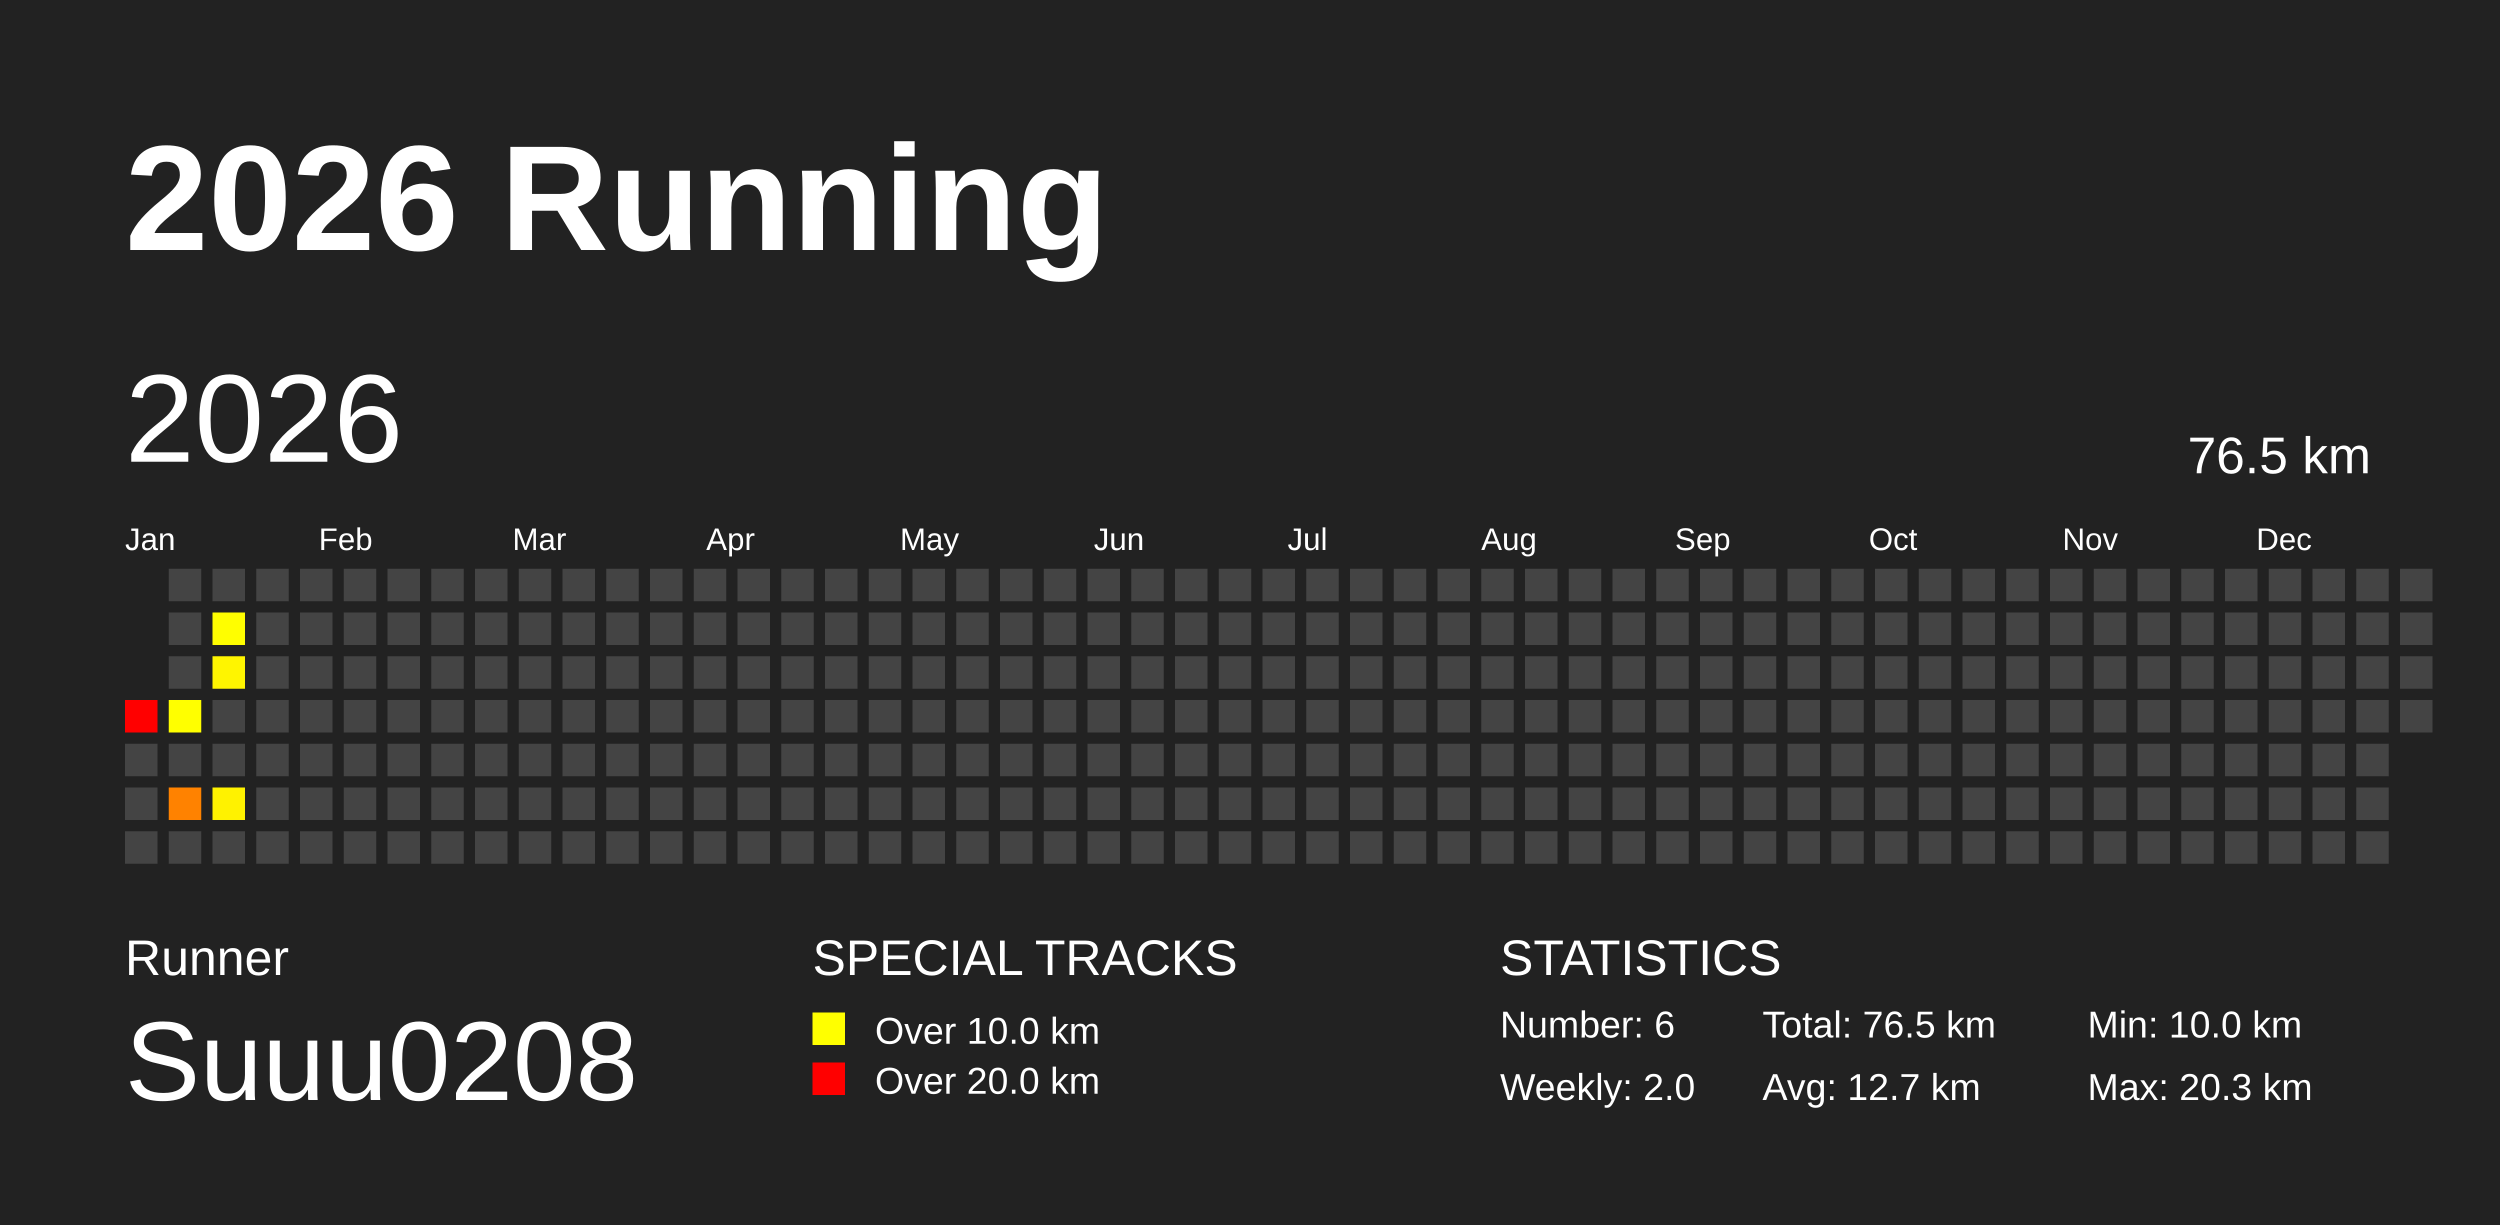
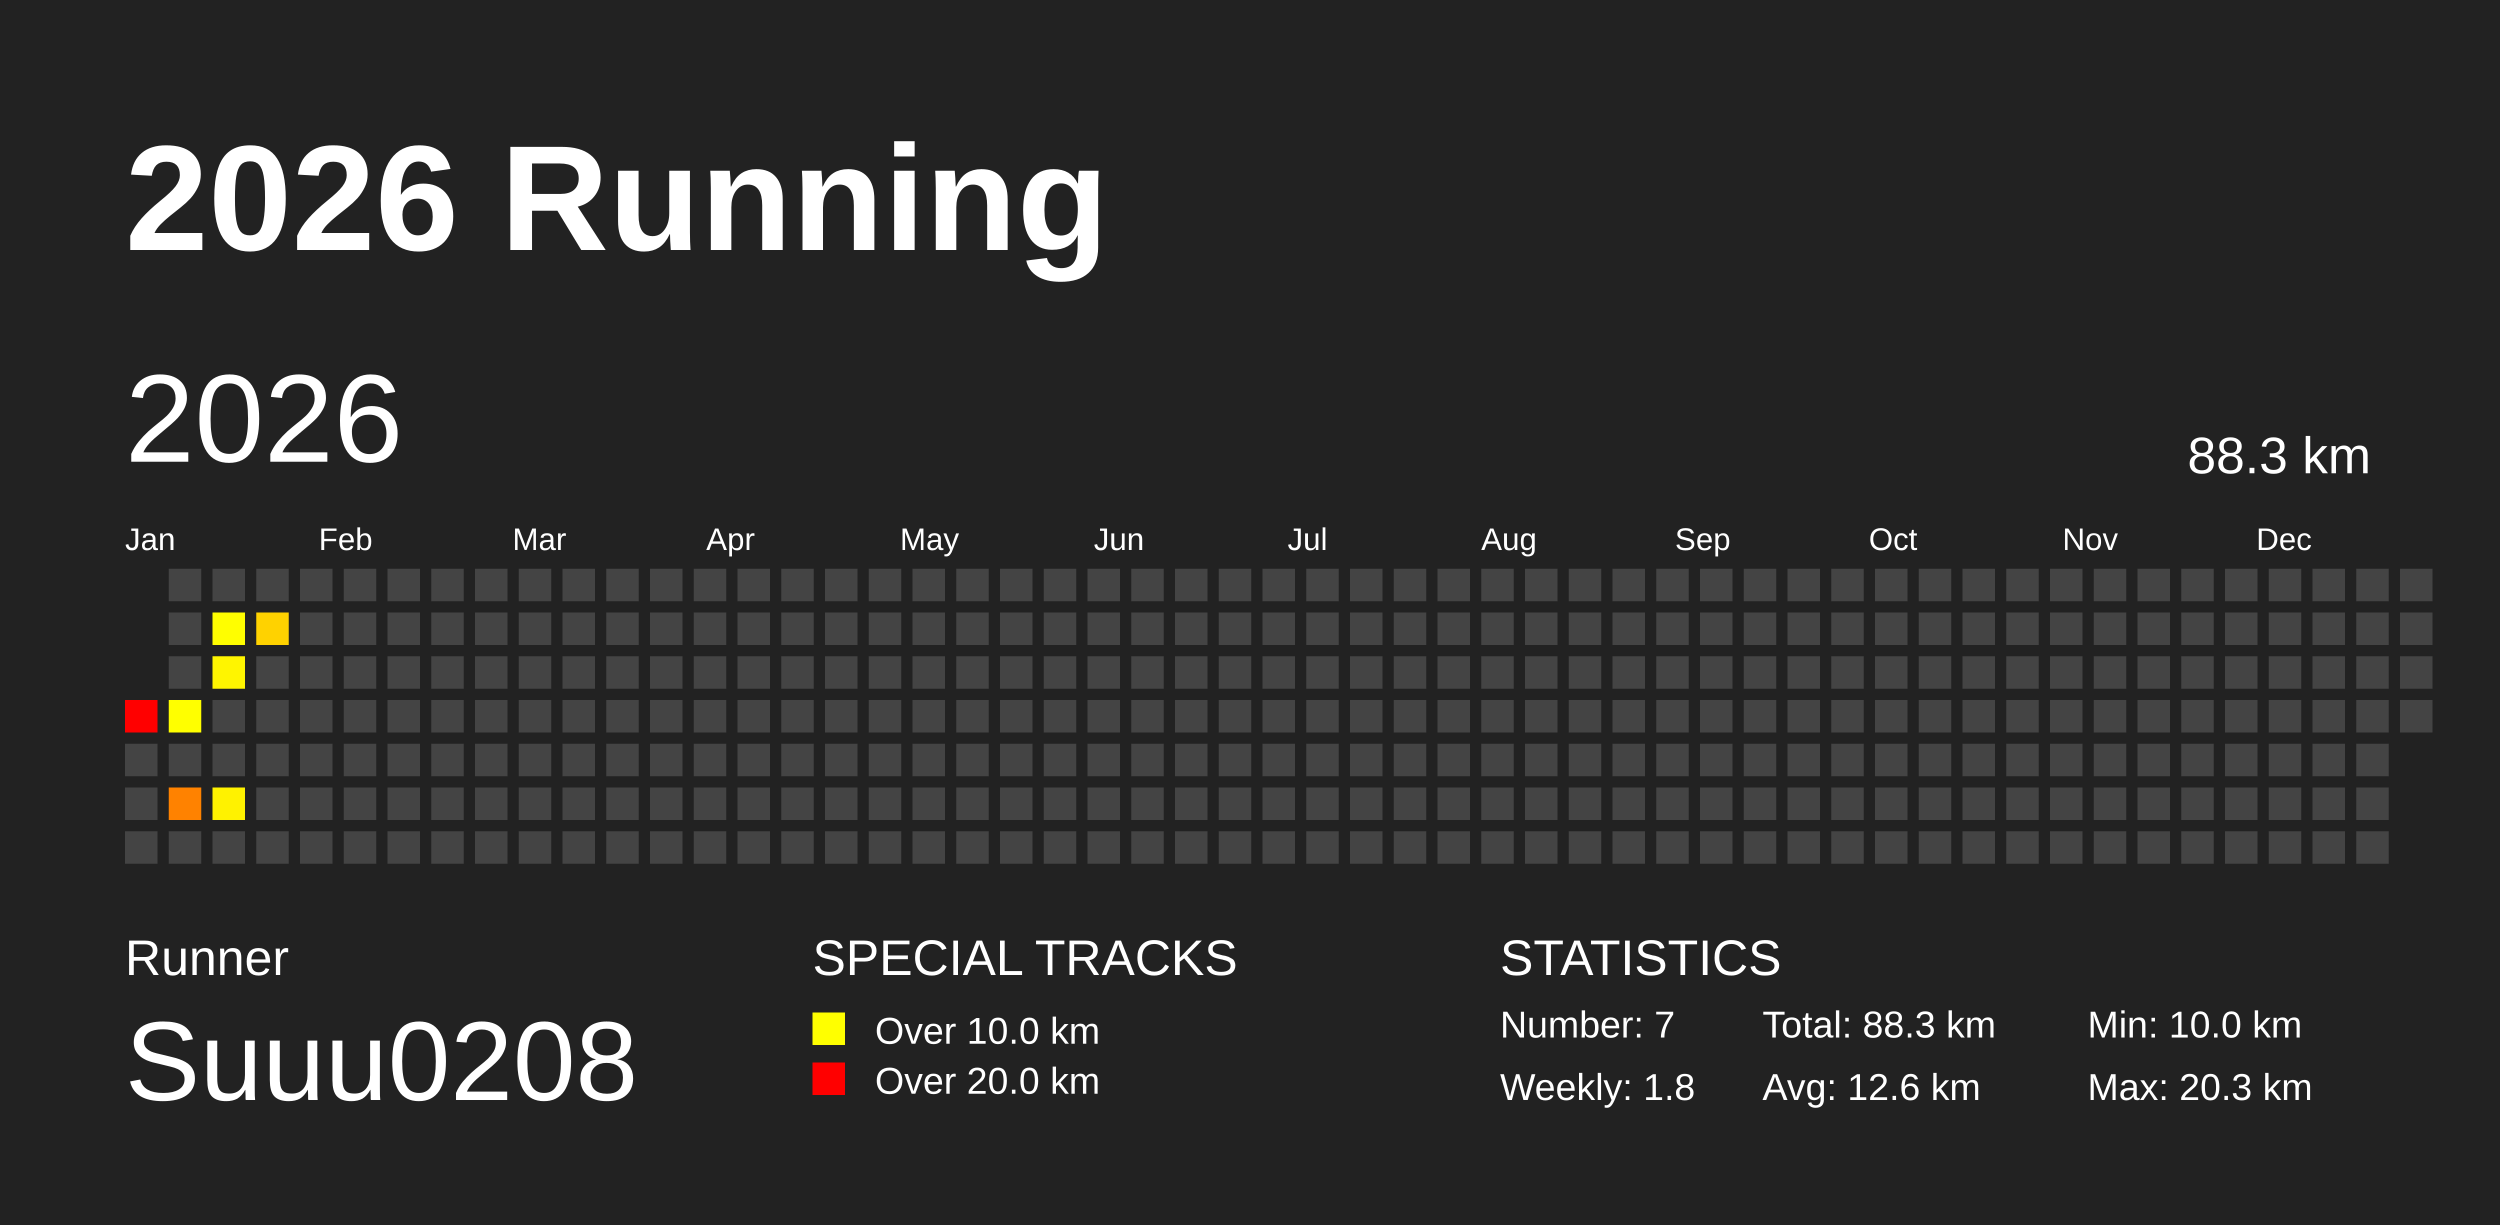
<svg xmlns="http://www.w3.org/2000/svg" baseProfile="full" height="98mm" version="1.1" viewBox="0,0,200,98" width="200mm">
  <defs />
  <rect fill="#222222" height="98" width="200" x="0" y="0" />
  <text fill="#FFFFFF" style="font-size:12px; font-family:Arial; font-weight:bold;" x="10" y="20">2026 Running</text>
  <text fill="#FFFFFF" style="font-size:4px; font-family:Arial" x="10" y="78">Runner</text>
  <text fill="#FFFFFF" style="font-size:9px; font-family:Arial" x="10" y="88">Suuu0208</text>
  <text fill="#FFFFFF" style="font-size:4px; font-family:Arial" x="65" y="78">SPECIAL TRACKS</text>
  <rect fill="yellow" height="2.6" width="2.6" x="65" y="81" />
  <text fill="#FFFFFF" style="font-size:3px; font-family:Arial" x="70" y="83.5">Over 10.0 km</text>
  <rect fill="red" height="2.6" width="2.6" x="65" y="85" />
  <text fill="#FFFFFF" style="font-size:3px; font-family:Arial" x="70" y="87.5">Over 20.0 km</text>
  <text fill="#FFFFFF" style="font-size:4px; font-family:Arial" x="120" y="78">STATISTICS</text>
-   <text fill="#FFFFFF" style="font-size:3px; font-family:Arial" x="120" y="83">Number: 6</text>
-   <text fill="#FFFFFF" style="font-size:3px; font-family:Arial" x="120" y="88">Weekly: 2.0</text>
-   <text fill="#FFFFFF" style="font-size:3px; font-family:Arial" x="141" y="83">Total: 76.5 km</text>
-   <text fill="#FFFFFF" style="font-size:3px; font-family:Arial" x="141" y="88">Avg: 12.7 km</text>
+   <text fill="#FFFFFF" style="font-size:3px; font-family:Arial" x="120" y="83">Number: 7</text>
+   <text fill="#FFFFFF" style="font-size:3px; font-family:Arial" x="120" y="88">Weekly: 1.8</text>
+   <text fill="#FFFFFF" style="font-size:3px; font-family:Arial" x="141" y="83">Total: 88.3 km</text>
+   <text fill="#FFFFFF" style="font-size:3px; font-family:Arial" x="141" y="88">Avg: 12.6 km</text>
  <text fill="#FFFFFF" style="font-size:3px; font-family:Arial" x="167" y="83">Min: 10.0 km</text>
  <text fill="#FFFFFF" style="font-size:3px; font-family:Arial" x="167" y="88">Max: 20.3 km</text>
  <text dominant-baseline="hanging" fill="#FFFFFF" style="font-size:10.0px; font-family:Arial;" x="10" y="30">2026</text>
-   <text dominant-baseline="hanging" fill="#FFFFFF" style="font-size:4.125px; font-family:Arial;" x="175" y="35">76.5 km</text>
+   <text dominant-baseline="hanging" fill="#FFFFFF" style="font-size:4.125px; font-family:Arial;" x="175" y="35">88.3 km</text>
  <text fill="#FFFFFF" style="font-size:2.5px; font-family:Arial" x="10.0" y="44">Jan</text>
  <text fill="#FFFFFF" style="font-size:2.5px; font-family:Arial" x="25.5" y="44">Feb</text>
  <text fill="#FFFFFF" style="font-size:2.5px; font-family:Arial" x="41.0" y="44">Mar</text>
  <text fill="#FFFFFF" style="font-size:2.5px; font-family:Arial" x="56.5" y="44">Apr</text>
  <text fill="#FFFFFF" style="font-size:2.5px; font-family:Arial" x="72.0" y="44">May</text>
  <text fill="#FFFFFF" style="font-size:2.5px; font-family:Arial" x="87.5" y="44">Jun</text>
  <text fill="#FFFFFF" style="font-size:2.5px; font-family:Arial" x="103.0" y="44">Jul</text>
  <text fill="#FFFFFF" style="font-size:2.5px; font-family:Arial" x="118.5" y="44">Aug</text>
  <text fill="#FFFFFF" style="font-size:2.5px; font-family:Arial" x="134.0" y="44">Sep</text>
  <text fill="#FFFFFF" style="font-size:2.5px; font-family:Arial" x="149.5" y="44">Oct</text>
  <text fill="#FFFFFF" style="font-size:2.5px; font-family:Arial" x="165.0" y="44">Nov</text>
  <text fill="#FFFFFF" style="font-size:2.5px; font-family:Arial" x="180.5" y="44">Dec</text>
  <rect fill="red" height="2.6" width="2.6" x="10.0" y="56.0" />
  <rect fill="#444444" height="2.6" width="2.6" x="10.0" y="59.5" />
  <rect fill="#444444" height="2.6" width="2.6" x="10.0" y="63.0" />
  <rect fill="#444444" height="2.6" width="2.6" x="10.0" y="66.5" />
  <rect fill="#444444" height="2.6" width="2.6" x="13.5" y="45.5" />
  <rect fill="#444444" height="2.6" width="2.6" x="13.5" y="49.0" />
  <rect fill="#444444" height="2.6" width="2.6" x="13.5" y="52.5" />
  <rect fill="#ffff00" height="2.6" width="2.6" x="13.5" y="56.0" />
  <rect fill="#444444" height="2.6" width="2.6" x="13.5" y="59.5" />
  <rect fill="#ff8200" height="2.6" width="2.6" x="13.5" y="63.0" />
  <rect fill="#444444" height="2.6" width="2.6" x="13.5" y="66.5" />
  <rect fill="#444444" height="2.6" width="2.6" x="17.0" y="45.5" />
  <rect fill="#fffe00" height="2.6" width="2.6" x="17.0" y="49.0" />
  <rect fill="#fff500" height="2.6" width="2.6" x="17.0" y="52.5" />
  <rect fill="#444444" height="2.6" width="2.6" x="17.0" y="56.0" />
  <rect fill="#444444" height="2.6" width="2.6" x="17.0" y="59.5" />
  <rect fill="#fff200" height="2.6" width="2.6" x="17.0" y="63.0" />
  <rect fill="#444444" height="2.6" width="2.6" x="17.0" y="66.5" />
  <rect fill="#444444" height="2.6" width="2.6" x="20.5" y="45.5" />
-   <rect fill="#444444" height="2.6" width="2.6" x="20.5" y="49.0" />
+   <rect fill="#ffd200" height="2.6" width="2.6" x="20.5" y="49.0" />
  <rect fill="#444444" height="2.6" width="2.6" x="20.5" y="52.5" />
  <rect fill="#444444" height="2.6" width="2.6" x="20.5" y="56.0" />
  <rect fill="#444444" height="2.6" width="2.6" x="20.5" y="59.5" />
  <rect fill="#444444" height="2.6" width="2.6" x="20.5" y="63.0" />
  <rect fill="#444444" height="2.6" width="2.6" x="20.5" y="66.5" />
  <rect fill="#444444" height="2.6" width="2.6" x="24.0" y="45.5" />
  <rect fill="#444444" height="2.6" width="2.6" x="24.0" y="49.0" />
  <rect fill="#444444" height="2.6" width="2.6" x="24.0" y="52.5" />
  <rect fill="#444444" height="2.6" width="2.6" x="24.0" y="56.0" />
  <rect fill="#444444" height="2.6" width="2.6" x="24.0" y="59.5" />
  <rect fill="#444444" height="2.6" width="2.6" x="24.0" y="63.0" />
  <rect fill="#444444" height="2.6" width="2.6" x="24.0" y="66.5" />
  <rect fill="#444444" height="2.6" width="2.6" x="27.5" y="45.5" />
  <rect fill="#444444" height="2.6" width="2.6" x="27.5" y="49.0" />
  <rect fill="#444444" height="2.6" width="2.6" x="27.5" y="52.5" />
  <rect fill="#444444" height="2.6" width="2.6" x="27.5" y="56.0" />
  <rect fill="#444444" height="2.6" width="2.6" x="27.5" y="59.5" />
  <rect fill="#444444" height="2.6" width="2.6" x="27.5" y="63.0" />
  <rect fill="#444444" height="2.6" width="2.6" x="27.5" y="66.5" />
  <rect fill="#444444" height="2.6" width="2.6" x="31.0" y="45.5" />
  <rect fill="#444444" height="2.6" width="2.6" x="31.0" y="49.0" />
  <rect fill="#444444" height="2.6" width="2.6" x="31.0" y="52.5" />
  <rect fill="#444444" height="2.6" width="2.6" x="31.0" y="56.0" />
  <rect fill="#444444" height="2.6" width="2.6" x="31.0" y="59.5" />
  <rect fill="#444444" height="2.6" width="2.6" x="31.0" y="63.0" />
  <rect fill="#444444" height="2.6" width="2.6" x="31.0" y="66.5" />
  <rect fill="#444444" height="2.6" width="2.6" x="34.5" y="45.5" />
  <rect fill="#444444" height="2.6" width="2.6" x="34.5" y="49.0" />
  <rect fill="#444444" height="2.6" width="2.6" x="34.5" y="52.5" />
  <rect fill="#444444" height="2.6" width="2.6" x="34.5" y="56.0" />
  <rect fill="#444444" height="2.6" width="2.6" x="34.5" y="59.5" />
  <rect fill="#444444" height="2.6" width="2.6" x="34.5" y="63.0" />
  <rect fill="#444444" height="2.6" width="2.6" x="34.5" y="66.5" />
  <rect fill="#444444" height="2.6" width="2.6" x="38.0" y="45.5" />
  <rect fill="#444444" height="2.6" width="2.6" x="38.0" y="49.0" />
  <rect fill="#444444" height="2.6" width="2.6" x="38.0" y="52.5" />
  <rect fill="#444444" height="2.6" width="2.6" x="38.0" y="56.0" />
  <rect fill="#444444" height="2.6" width="2.6" x="38.0" y="59.5" />
  <rect fill="#444444" height="2.6" width="2.6" x="38.0" y="63.0" />
  <rect fill="#444444" height="2.6" width="2.6" x="38.0" y="66.5" />
  <rect fill="#444444" height="2.6" width="2.6" x="41.5" y="45.5" />
  <rect fill="#444444" height="2.6" width="2.6" x="41.5" y="49.0" />
  <rect fill="#444444" height="2.6" width="2.6" x="41.5" y="52.5" />
  <rect fill="#444444" height="2.6" width="2.6" x="41.5" y="56.0" />
  <rect fill="#444444" height="2.6" width="2.6" x="41.5" y="59.5" />
  <rect fill="#444444" height="2.6" width="2.6" x="41.5" y="63.0" />
  <rect fill="#444444" height="2.6" width="2.6" x="41.5" y="66.5" />
  <rect fill="#444444" height="2.6" width="2.6" x="45.0" y="45.5" />
  <rect fill="#444444" height="2.6" width="2.6" x="45.0" y="49.0" />
  <rect fill="#444444" height="2.6" width="2.6" x="45.0" y="52.5" />
  <rect fill="#444444" height="2.6" width="2.6" x="45.0" y="56.0" />
  <rect fill="#444444" height="2.6" width="2.6" x="45.0" y="59.5" />
  <rect fill="#444444" height="2.6" width="2.6" x="45.0" y="63.0" />
  <rect fill="#444444" height="2.6" width="2.6" x="45.0" y="66.5" />
  <rect fill="#444444" height="2.6" width="2.6" x="48.5" y="45.5" />
  <rect fill="#444444" height="2.6" width="2.6" x="48.5" y="49.0" />
  <rect fill="#444444" height="2.6" width="2.6" x="48.5" y="52.5" />
  <rect fill="#444444" height="2.6" width="2.6" x="48.5" y="56.0" />
  <rect fill="#444444" height="2.6" width="2.6" x="48.5" y="59.5" />
  <rect fill="#444444" height="2.6" width="2.6" x="48.5" y="63.0" />
  <rect fill="#444444" height="2.6" width="2.6" x="48.5" y="66.5" />
  <rect fill="#444444" height="2.6" width="2.6" x="52.0" y="45.5" />
  <rect fill="#444444" height="2.6" width="2.6" x="52.0" y="49.0" />
  <rect fill="#444444" height="2.6" width="2.6" x="52.0" y="52.5" />
  <rect fill="#444444" height="2.6" width="2.6" x="52.0" y="56.0" />
  <rect fill="#444444" height="2.6" width="2.6" x="52.0" y="59.5" />
  <rect fill="#444444" height="2.6" width="2.6" x="52.0" y="63.0" />
  <rect fill="#444444" height="2.6" width="2.6" x="52.0" y="66.5" />
  <rect fill="#444444" height="2.6" width="2.6" x="55.5" y="45.5" />
  <rect fill="#444444" height="2.6" width="2.6" x="55.5" y="49.0" />
  <rect fill="#444444" height="2.6" width="2.6" x="55.5" y="52.5" />
  <rect fill="#444444" height="2.6" width="2.6" x="55.5" y="56.0" />
  <rect fill="#444444" height="2.6" width="2.6" x="55.5" y="59.5" />
  <rect fill="#444444" height="2.6" width="2.6" x="55.5" y="63.0" />
  <rect fill="#444444" height="2.6" width="2.6" x="55.5" y="66.5" />
  <rect fill="#444444" height="2.6" width="2.6" x="59.0" y="45.5" />
  <rect fill="#444444" height="2.6" width="2.6" x="59.0" y="49.0" />
  <rect fill="#444444" height="2.6" width="2.6" x="59.0" y="52.5" />
  <rect fill="#444444" height="2.6" width="2.6" x="59.0" y="56.0" />
  <rect fill="#444444" height="2.6" width="2.6" x="59.0" y="59.5" />
  <rect fill="#444444" height="2.6" width="2.6" x="59.0" y="63.0" />
  <rect fill="#444444" height="2.6" width="2.6" x="59.0" y="66.5" />
  <rect fill="#444444" height="2.6" width="2.6" x="62.5" y="45.5" />
  <rect fill="#444444" height="2.6" width="2.6" x="62.5" y="49.0" />
  <rect fill="#444444" height="2.6" width="2.6" x="62.5" y="52.5" />
  <rect fill="#444444" height="2.6" width="2.6" x="62.5" y="56.0" />
  <rect fill="#444444" height="2.6" width="2.6" x="62.5" y="59.5" />
  <rect fill="#444444" height="2.6" width="2.6" x="62.5" y="63.0" />
  <rect fill="#444444" height="2.6" width="2.6" x="62.5" y="66.5" />
  <rect fill="#444444" height="2.6" width="2.6" x="66.0" y="45.5" />
  <rect fill="#444444" height="2.6" width="2.6" x="66.0" y="49.0" />
  <rect fill="#444444" height="2.6" width="2.6" x="66.0" y="52.5" />
  <rect fill="#444444" height="2.6" width="2.6" x="66.0" y="56.0" />
  <rect fill="#444444" height="2.6" width="2.6" x="66.0" y="59.5" />
  <rect fill="#444444" height="2.6" width="2.6" x="66.0" y="63.0" />
  <rect fill="#444444" height="2.6" width="2.6" x="66.0" y="66.5" />
  <rect fill="#444444" height="2.6" width="2.6" x="69.5" y="45.5" />
  <rect fill="#444444" height="2.6" width="2.6" x="69.5" y="49.0" />
  <rect fill="#444444" height="2.6" width="2.6" x="69.5" y="52.5" />
  <rect fill="#444444" height="2.6" width="2.6" x="69.5" y="56.0" />
  <rect fill="#444444" height="2.6" width="2.6" x="69.5" y="59.5" />
  <rect fill="#444444" height="2.6" width="2.6" x="69.5" y="63.0" />
  <rect fill="#444444" height="2.6" width="2.6" x="69.5" y="66.5" />
  <rect fill="#444444" height="2.6" width="2.6" x="73.0" y="45.5" />
  <rect fill="#444444" height="2.6" width="2.6" x="73.0" y="49.0" />
  <rect fill="#444444" height="2.6" width="2.6" x="73.0" y="52.5" />
  <rect fill="#444444" height="2.6" width="2.6" x="73.0" y="56.0" />
  <rect fill="#444444" height="2.6" width="2.6" x="73.0" y="59.5" />
  <rect fill="#444444" height="2.6" width="2.6" x="73.0" y="63.0" />
  <rect fill="#444444" height="2.6" width="2.6" x="73.0" y="66.5" />
  <rect fill="#444444" height="2.6" width="2.6" x="76.5" y="45.5" />
  <rect fill="#444444" height="2.6" width="2.6" x="76.5" y="49.0" />
  <rect fill="#444444" height="2.6" width="2.6" x="76.5" y="52.5" />
  <rect fill="#444444" height="2.6" width="2.6" x="76.5" y="56.0" />
  <rect fill="#444444" height="2.6" width="2.6" x="76.5" y="59.5" />
  <rect fill="#444444" height="2.6" width="2.6" x="76.5" y="63.0" />
  <rect fill="#444444" height="2.6" width="2.6" x="76.5" y="66.5" />
  <rect fill="#444444" height="2.6" width="2.6" x="80.0" y="45.5" />
  <rect fill="#444444" height="2.6" width="2.6" x="80.0" y="49.0" />
  <rect fill="#444444" height="2.6" width="2.6" x="80.0" y="52.5" />
  <rect fill="#444444" height="2.6" width="2.6" x="80.0" y="56.0" />
  <rect fill="#444444" height="2.6" width="2.6" x="80.0" y="59.5" />
  <rect fill="#444444" height="2.6" width="2.6" x="80.0" y="63.0" />
  <rect fill="#444444" height="2.6" width="2.6" x="80.0" y="66.5" />
  <rect fill="#444444" height="2.6" width="2.6" x="83.5" y="45.5" />
  <rect fill="#444444" height="2.6" width="2.6" x="83.5" y="49.0" />
  <rect fill="#444444" height="2.6" width="2.6" x="83.5" y="52.5" />
  <rect fill="#444444" height="2.6" width="2.6" x="83.5" y="56.0" />
  <rect fill="#444444" height="2.6" width="2.6" x="83.5" y="59.5" />
  <rect fill="#444444" height="2.6" width="2.6" x="83.5" y="63.0" />
  <rect fill="#444444" height="2.6" width="2.6" x="83.5" y="66.5" />
  <rect fill="#444444" height="2.6" width="2.6" x="87.0" y="45.5" />
  <rect fill="#444444" height="2.6" width="2.6" x="87.0" y="49.0" />
  <rect fill="#444444" height="2.6" width="2.6" x="87.0" y="52.5" />
  <rect fill="#444444" height="2.6" width="2.6" x="87.0" y="56.0" />
  <rect fill="#444444" height="2.6" width="2.6" x="87.0" y="59.5" />
  <rect fill="#444444" height="2.6" width="2.6" x="87.0" y="63.0" />
  <rect fill="#444444" height="2.6" width="2.6" x="87.0" y="66.5" />
  <rect fill="#444444" height="2.6" width="2.6" x="90.5" y="45.5" />
  <rect fill="#444444" height="2.6" width="2.6" x="90.5" y="49.0" />
  <rect fill="#444444" height="2.6" width="2.6" x="90.5" y="52.5" />
  <rect fill="#444444" height="2.6" width="2.6" x="90.5" y="56.0" />
  <rect fill="#444444" height="2.6" width="2.6" x="90.5" y="59.5" />
  <rect fill="#444444" height="2.6" width="2.6" x="90.5" y="63.0" />
  <rect fill="#444444" height="2.6" width="2.6" x="90.5" y="66.5" />
  <rect fill="#444444" height="2.6" width="2.6" x="94.0" y="45.5" />
  <rect fill="#444444" height="2.6" width="2.6" x="94.0" y="49.0" />
  <rect fill="#444444" height="2.6" width="2.6" x="94.0" y="52.5" />
  <rect fill="#444444" height="2.6" width="2.6" x="94.0" y="56.0" />
  <rect fill="#444444" height="2.6" width="2.6" x="94.0" y="59.5" />
  <rect fill="#444444" height="2.6" width="2.6" x="94.0" y="63.0" />
  <rect fill="#444444" height="2.6" width="2.6" x="94.0" y="66.5" />
  <rect fill="#444444" height="2.6" width="2.6" x="97.5" y="45.5" />
  <rect fill="#444444" height="2.6" width="2.6" x="97.5" y="49.0" />
  <rect fill="#444444" height="2.6" width="2.6" x="97.5" y="52.5" />
  <rect fill="#444444" height="2.6" width="2.6" x="97.5" y="56.0" />
  <rect fill="#444444" height="2.6" width="2.6" x="97.5" y="59.5" />
  <rect fill="#444444" height="2.6" width="2.6" x="97.5" y="63.0" />
  <rect fill="#444444" height="2.6" width="2.6" x="97.5" y="66.5" />
  <rect fill="#444444" height="2.6" width="2.6" x="101.0" y="45.5" />
  <rect fill="#444444" height="2.6" width="2.6" x="101.0" y="49.0" />
  <rect fill="#444444" height="2.6" width="2.6" x="101.0" y="52.5" />
  <rect fill="#444444" height="2.6" width="2.6" x="101.0" y="56.0" />
  <rect fill="#444444" height="2.6" width="2.6" x="101.0" y="59.5" />
  <rect fill="#444444" height="2.6" width="2.6" x="101.0" y="63.0" />
  <rect fill="#444444" height="2.6" width="2.6" x="101.0" y="66.5" />
  <rect fill="#444444" height="2.6" width="2.6" x="104.5" y="45.5" />
  <rect fill="#444444" height="2.6" width="2.6" x="104.5" y="49.0" />
  <rect fill="#444444" height="2.6" width="2.6" x="104.5" y="52.5" />
  <rect fill="#444444" height="2.6" width="2.6" x="104.5" y="56.0" />
  <rect fill="#444444" height="2.6" width="2.6" x="104.5" y="59.5" />
  <rect fill="#444444" height="2.6" width="2.6" x="104.5" y="63.0" />
  <rect fill="#444444" height="2.6" width="2.6" x="104.5" y="66.5" />
  <rect fill="#444444" height="2.6" width="2.6" x="108.0" y="45.5" />
  <rect fill="#444444" height="2.6" width="2.6" x="108.0" y="49.0" />
  <rect fill="#444444" height="2.6" width="2.6" x="108.0" y="52.5" />
  <rect fill="#444444" height="2.6" width="2.6" x="108.0" y="56.0" />
  <rect fill="#444444" height="2.6" width="2.6" x="108.0" y="59.5" />
  <rect fill="#444444" height="2.6" width="2.6" x="108.0" y="63.0" />
  <rect fill="#444444" height="2.6" width="2.6" x="108.0" y="66.5" />
  <rect fill="#444444" height="2.6" width="2.6" x="111.5" y="45.5" />
  <rect fill="#444444" height="2.6" width="2.6" x="111.5" y="49.0" />
  <rect fill="#444444" height="2.6" width="2.6" x="111.5" y="52.5" />
  <rect fill="#444444" height="2.6" width="2.6" x="111.5" y="56.0" />
  <rect fill="#444444" height="2.6" width="2.6" x="111.5" y="59.5" />
  <rect fill="#444444" height="2.6" width="2.6" x="111.5" y="63.0" />
  <rect fill="#444444" height="2.6" width="2.6" x="111.5" y="66.5" />
  <rect fill="#444444" height="2.6" width="2.6" x="115.0" y="45.5" />
  <rect fill="#444444" height="2.6" width="2.6" x="115.0" y="49.0" />
  <rect fill="#444444" height="2.6" width="2.6" x="115.0" y="52.5" />
  <rect fill="#444444" height="2.6" width="2.6" x="115.0" y="56.0" />
  <rect fill="#444444" height="2.6" width="2.6" x="115.0" y="59.5" />
  <rect fill="#444444" height="2.6" width="2.6" x="115.0" y="63.0" />
  <rect fill="#444444" height="2.6" width="2.6" x="115.0" y="66.5" />
  <rect fill="#444444" height="2.6" width="2.6" x="118.5" y="45.5" />
  <rect fill="#444444" height="2.6" width="2.6" x="118.5" y="49.0" />
  <rect fill="#444444" height="2.6" width="2.6" x="118.5" y="52.5" />
  <rect fill="#444444" height="2.6" width="2.6" x="118.5" y="56.0" />
  <rect fill="#444444" height="2.6" width="2.6" x="118.5" y="59.5" />
  <rect fill="#444444" height="2.6" width="2.6" x="118.5" y="63.0" />
  <rect fill="#444444" height="2.6" width="2.6" x="118.5" y="66.5" />
  <rect fill="#444444" height="2.6" width="2.6" x="122.0" y="45.5" />
  <rect fill="#444444" height="2.6" width="2.6" x="122.0" y="49.0" />
  <rect fill="#444444" height="2.6" width="2.6" x="122.0" y="52.5" />
  <rect fill="#444444" height="2.6" width="2.6" x="122.0" y="56.0" />
  <rect fill="#444444" height="2.6" width="2.6" x="122.0" y="59.5" />
  <rect fill="#444444" height="2.6" width="2.6" x="122.0" y="63.0" />
  <rect fill="#444444" height="2.6" width="2.6" x="122.0" y="66.5" />
  <rect fill="#444444" height="2.6" width="2.6" x="125.5" y="45.5" />
  <rect fill="#444444" height="2.6" width="2.6" x="125.5" y="49.0" />
  <rect fill="#444444" height="2.6" width="2.6" x="125.5" y="52.5" />
  <rect fill="#444444" height="2.6" width="2.6" x="125.5" y="56.0" />
  <rect fill="#444444" height="2.6" width="2.6" x="125.5" y="59.5" />
  <rect fill="#444444" height="2.6" width="2.6" x="125.5" y="63.0" />
  <rect fill="#444444" height="2.6" width="2.6" x="125.5" y="66.5" />
  <rect fill="#444444" height="2.6" width="2.6" x="129.0" y="45.5" />
  <rect fill="#444444" height="2.6" width="2.6" x="129.0" y="49.0" />
  <rect fill="#444444" height="2.6" width="2.6" x="129.0" y="52.5" />
  <rect fill="#444444" height="2.6" width="2.6" x="129.0" y="56.0" />
  <rect fill="#444444" height="2.6" width="2.6" x="129.0" y="59.5" />
  <rect fill="#444444" height="2.6" width="2.6" x="129.0" y="63.0" />
  <rect fill="#444444" height="2.6" width="2.6" x="129.0" y="66.5" />
  <rect fill="#444444" height="2.6" width="2.6" x="132.5" y="45.5" />
  <rect fill="#444444" height="2.6" width="2.6" x="132.5" y="49.0" />
  <rect fill="#444444" height="2.6" width="2.6" x="132.5" y="52.5" />
  <rect fill="#444444" height="2.6" width="2.6" x="132.5" y="56.0" />
  <rect fill="#444444" height="2.6" width="2.6" x="132.5" y="59.5" />
  <rect fill="#444444" height="2.6" width="2.6" x="132.5" y="63.0" />
  <rect fill="#444444" height="2.6" width="2.6" x="132.5" y="66.5" />
  <rect fill="#444444" height="2.6" width="2.6" x="136.0" y="45.5" />
  <rect fill="#444444" height="2.6" width="2.6" x="136.0" y="49.0" />
  <rect fill="#444444" height="2.6" width="2.6" x="136.0" y="52.5" />
  <rect fill="#444444" height="2.6" width="2.6" x="136.0" y="56.0" />
  <rect fill="#444444" height="2.6" width="2.6" x="136.0" y="59.5" />
  <rect fill="#444444" height="2.6" width="2.6" x="136.0" y="63.0" />
  <rect fill="#444444" height="2.6" width="2.6" x="136.0" y="66.5" />
  <rect fill="#444444" height="2.6" width="2.6" x="139.5" y="45.5" />
  <rect fill="#444444" height="2.6" width="2.6" x="139.5" y="49.0" />
  <rect fill="#444444" height="2.6" width="2.6" x="139.5" y="52.5" />
  <rect fill="#444444" height="2.6" width="2.6" x="139.5" y="56.0" />
  <rect fill="#444444" height="2.6" width="2.6" x="139.5" y="59.5" />
  <rect fill="#444444" height="2.6" width="2.6" x="139.5" y="63.0" />
  <rect fill="#444444" height="2.6" width="2.6" x="139.5" y="66.5" />
  <rect fill="#444444" height="2.6" width="2.6" x="143.0" y="45.5" />
  <rect fill="#444444" height="2.6" width="2.6" x="143.0" y="49.0" />
  <rect fill="#444444" height="2.6" width="2.6" x="143.0" y="52.5" />
  <rect fill="#444444" height="2.6" width="2.6" x="143.0" y="56.0" />
  <rect fill="#444444" height="2.6" width="2.6" x="143.0" y="59.5" />
  <rect fill="#444444" height="2.6" width="2.6" x="143.0" y="63.0" />
  <rect fill="#444444" height="2.6" width="2.6" x="143.0" y="66.5" />
  <rect fill="#444444" height="2.6" width="2.6" x="146.5" y="45.5" />
  <rect fill="#444444" height="2.6" width="2.6" x="146.5" y="49.0" />
  <rect fill="#444444" height="2.6" width="2.6" x="146.5" y="52.5" />
  <rect fill="#444444" height="2.6" width="2.6" x="146.5" y="56.0" />
  <rect fill="#444444" height="2.6" width="2.6" x="146.5" y="59.5" />
  <rect fill="#444444" height="2.6" width="2.6" x="146.5" y="63.0" />
  <rect fill="#444444" height="2.6" width="2.6" x="146.5" y="66.5" />
  <rect fill="#444444" height="2.6" width="2.6" x="150.0" y="45.5" />
  <rect fill="#444444" height="2.6" width="2.6" x="150.0" y="49.0" />
  <rect fill="#444444" height="2.6" width="2.6" x="150.0" y="52.5" />
  <rect fill="#444444" height="2.6" width="2.6" x="150.0" y="56.0" />
  <rect fill="#444444" height="2.6" width="2.6" x="150.0" y="59.5" />
  <rect fill="#444444" height="2.6" width="2.6" x="150.0" y="63.0" />
  <rect fill="#444444" height="2.6" width="2.6" x="150.0" y="66.5" />
  <rect fill="#444444" height="2.6" width="2.6" x="153.5" y="45.5" />
  <rect fill="#444444" height="2.6" width="2.6" x="153.5" y="49.0" />
  <rect fill="#444444" height="2.6" width="2.6" x="153.5" y="52.5" />
  <rect fill="#444444" height="2.6" width="2.6" x="153.5" y="56.0" />
  <rect fill="#444444" height="2.6" width="2.6" x="153.5" y="59.5" />
  <rect fill="#444444" height="2.6" width="2.6" x="153.5" y="63.0" />
  <rect fill="#444444" height="2.6" width="2.6" x="153.5" y="66.5" />
  <rect fill="#444444" height="2.6" width="2.6" x="157.0" y="45.5" />
  <rect fill="#444444" height="2.6" width="2.6" x="157.0" y="49.0" />
  <rect fill="#444444" height="2.6" width="2.6" x="157.0" y="52.5" />
  <rect fill="#444444" height="2.6" width="2.6" x="157.0" y="56.0" />
  <rect fill="#444444" height="2.6" width="2.6" x="157.0" y="59.5" />
  <rect fill="#444444" height="2.6" width="2.6" x="157.0" y="63.0" />
  <rect fill="#444444" height="2.6" width="2.6" x="157.0" y="66.5" />
  <rect fill="#444444" height="2.6" width="2.6" x="160.5" y="45.5" />
  <rect fill="#444444" height="2.6" width="2.6" x="160.5" y="49.0" />
  <rect fill="#444444" height="2.6" width="2.6" x="160.5" y="52.5" />
  <rect fill="#444444" height="2.6" width="2.6" x="160.5" y="56.0" />
  <rect fill="#444444" height="2.6" width="2.6" x="160.5" y="59.5" />
  <rect fill="#444444" height="2.6" width="2.6" x="160.5" y="63.0" />
  <rect fill="#444444" height="2.6" width="2.6" x="160.5" y="66.5" />
  <rect fill="#444444" height="2.6" width="2.6" x="164.0" y="45.5" />
  <rect fill="#444444" height="2.6" width="2.6" x="164.0" y="49.0" />
  <rect fill="#444444" height="2.6" width="2.6" x="164.0" y="52.5" />
  <rect fill="#444444" height="2.6" width="2.6" x="164.0" y="56.0" />
  <rect fill="#444444" height="2.6" width="2.6" x="164.0" y="59.5" />
  <rect fill="#444444" height="2.6" width="2.6" x="164.0" y="63.0" />
  <rect fill="#444444" height="2.6" width="2.6" x="164.0" y="66.5" />
  <rect fill="#444444" height="2.6" width="2.6" x="167.5" y="45.5" />
  <rect fill="#444444" height="2.6" width="2.6" x="167.5" y="49.0" />
  <rect fill="#444444" height="2.6" width="2.6" x="167.5" y="52.5" />
  <rect fill="#444444" height="2.6" width="2.6" x="167.5" y="56.0" />
  <rect fill="#444444" height="2.6" width="2.6" x="167.5" y="59.5" />
  <rect fill="#444444" height="2.6" width="2.6" x="167.5" y="63.0" />
  <rect fill="#444444" height="2.6" width="2.6" x="167.5" y="66.5" />
  <rect fill="#444444" height="2.6" width="2.6" x="171.0" y="45.5" />
  <rect fill="#444444" height="2.6" width="2.6" x="171.0" y="49.0" />
  <rect fill="#444444" height="2.6" width="2.6" x="171.0" y="52.5" />
  <rect fill="#444444" height="2.6" width="2.6" x="171.0" y="56.0" />
  <rect fill="#444444" height="2.6" width="2.6" x="171.0" y="59.5" />
  <rect fill="#444444" height="2.6" width="2.6" x="171.0" y="63.0" />
  <rect fill="#444444" height="2.6" width="2.6" x="171.0" y="66.5" />
  <rect fill="#444444" height="2.6" width="2.6" x="174.5" y="45.5" />
  <rect fill="#444444" height="2.6" width="2.6" x="174.5" y="49.0" />
  <rect fill="#444444" height="2.6" width="2.6" x="174.5" y="52.5" />
  <rect fill="#444444" height="2.6" width="2.6" x="174.5" y="56.0" />
  <rect fill="#444444" height="2.6" width="2.6" x="174.5" y="59.5" />
  <rect fill="#444444" height="2.6" width="2.6" x="174.5" y="63.0" />
  <rect fill="#444444" height="2.6" width="2.6" x="174.5" y="66.5" />
  <rect fill="#444444" height="2.6" width="2.6" x="178.0" y="45.5" />
  <rect fill="#444444" height="2.6" width="2.6" x="178.0" y="49.0" />
  <rect fill="#444444" height="2.6" width="2.6" x="178.0" y="52.5" />
  <rect fill="#444444" height="2.6" width="2.6" x="178.0" y="56.0" />
  <rect fill="#444444" height="2.6" width="2.6" x="178.0" y="59.5" />
  <rect fill="#444444" height="2.6" width="2.6" x="178.0" y="63.0" />
  <rect fill="#444444" height="2.6" width="2.6" x="178.0" y="66.5" />
  <rect fill="#444444" height="2.6" width="2.6" x="181.5" y="45.5" />
  <rect fill="#444444" height="2.6" width="2.6" x="181.5" y="49.0" />
  <rect fill="#444444" height="2.6" width="2.6" x="181.5" y="52.5" />
  <rect fill="#444444" height="2.6" width="2.6" x="181.5" y="56.0" />
  <rect fill="#444444" height="2.6" width="2.6" x="181.5" y="59.5" />
  <rect fill="#444444" height="2.6" width="2.6" x="181.5" y="63.0" />
  <rect fill="#444444" height="2.6" width="2.6" x="181.5" y="66.5" />
  <rect fill="#444444" height="2.6" width="2.6" x="185.0" y="45.5" />
  <rect fill="#444444" height="2.6" width="2.6" x="185.0" y="49.0" />
  <rect fill="#444444" height="2.6" width="2.6" x="185.0" y="52.5" />
  <rect fill="#444444" height="2.6" width="2.6" x="185.0" y="56.0" />
  <rect fill="#444444" height="2.6" width="2.6" x="185.0" y="59.5" />
  <rect fill="#444444" height="2.6" width="2.6" x="185.0" y="63.0" />
  <rect fill="#444444" height="2.6" width="2.6" x="185.0" y="66.5" />
  <rect fill="#444444" height="2.6" width="2.6" x="188.5" y="45.5" />
  <rect fill="#444444" height="2.6" width="2.6" x="188.5" y="49.0" />
  <rect fill="#444444" height="2.6" width="2.6" x="188.5" y="52.5" />
  <rect fill="#444444" height="2.6" width="2.6" x="188.5" y="56.0" />
  <rect fill="#444444" height="2.6" width="2.6" x="188.5" y="59.5" />
  <rect fill="#444444" height="2.6" width="2.6" x="188.5" y="63.0" />
  <rect fill="#444444" height="2.6" width="2.6" x="188.5" y="66.5" />
  <rect fill="#444444" height="2.6" width="2.6" x="192.0" y="45.5" />
  <rect fill="#444444" height="2.6" width="2.6" x="192.0" y="49.0" />
  <rect fill="#444444" height="2.6" width="2.6" x="192.0" y="52.5" />
  <rect fill="#444444" height="2.6" width="2.6" x="192.0" y="56.0" />
</svg>
